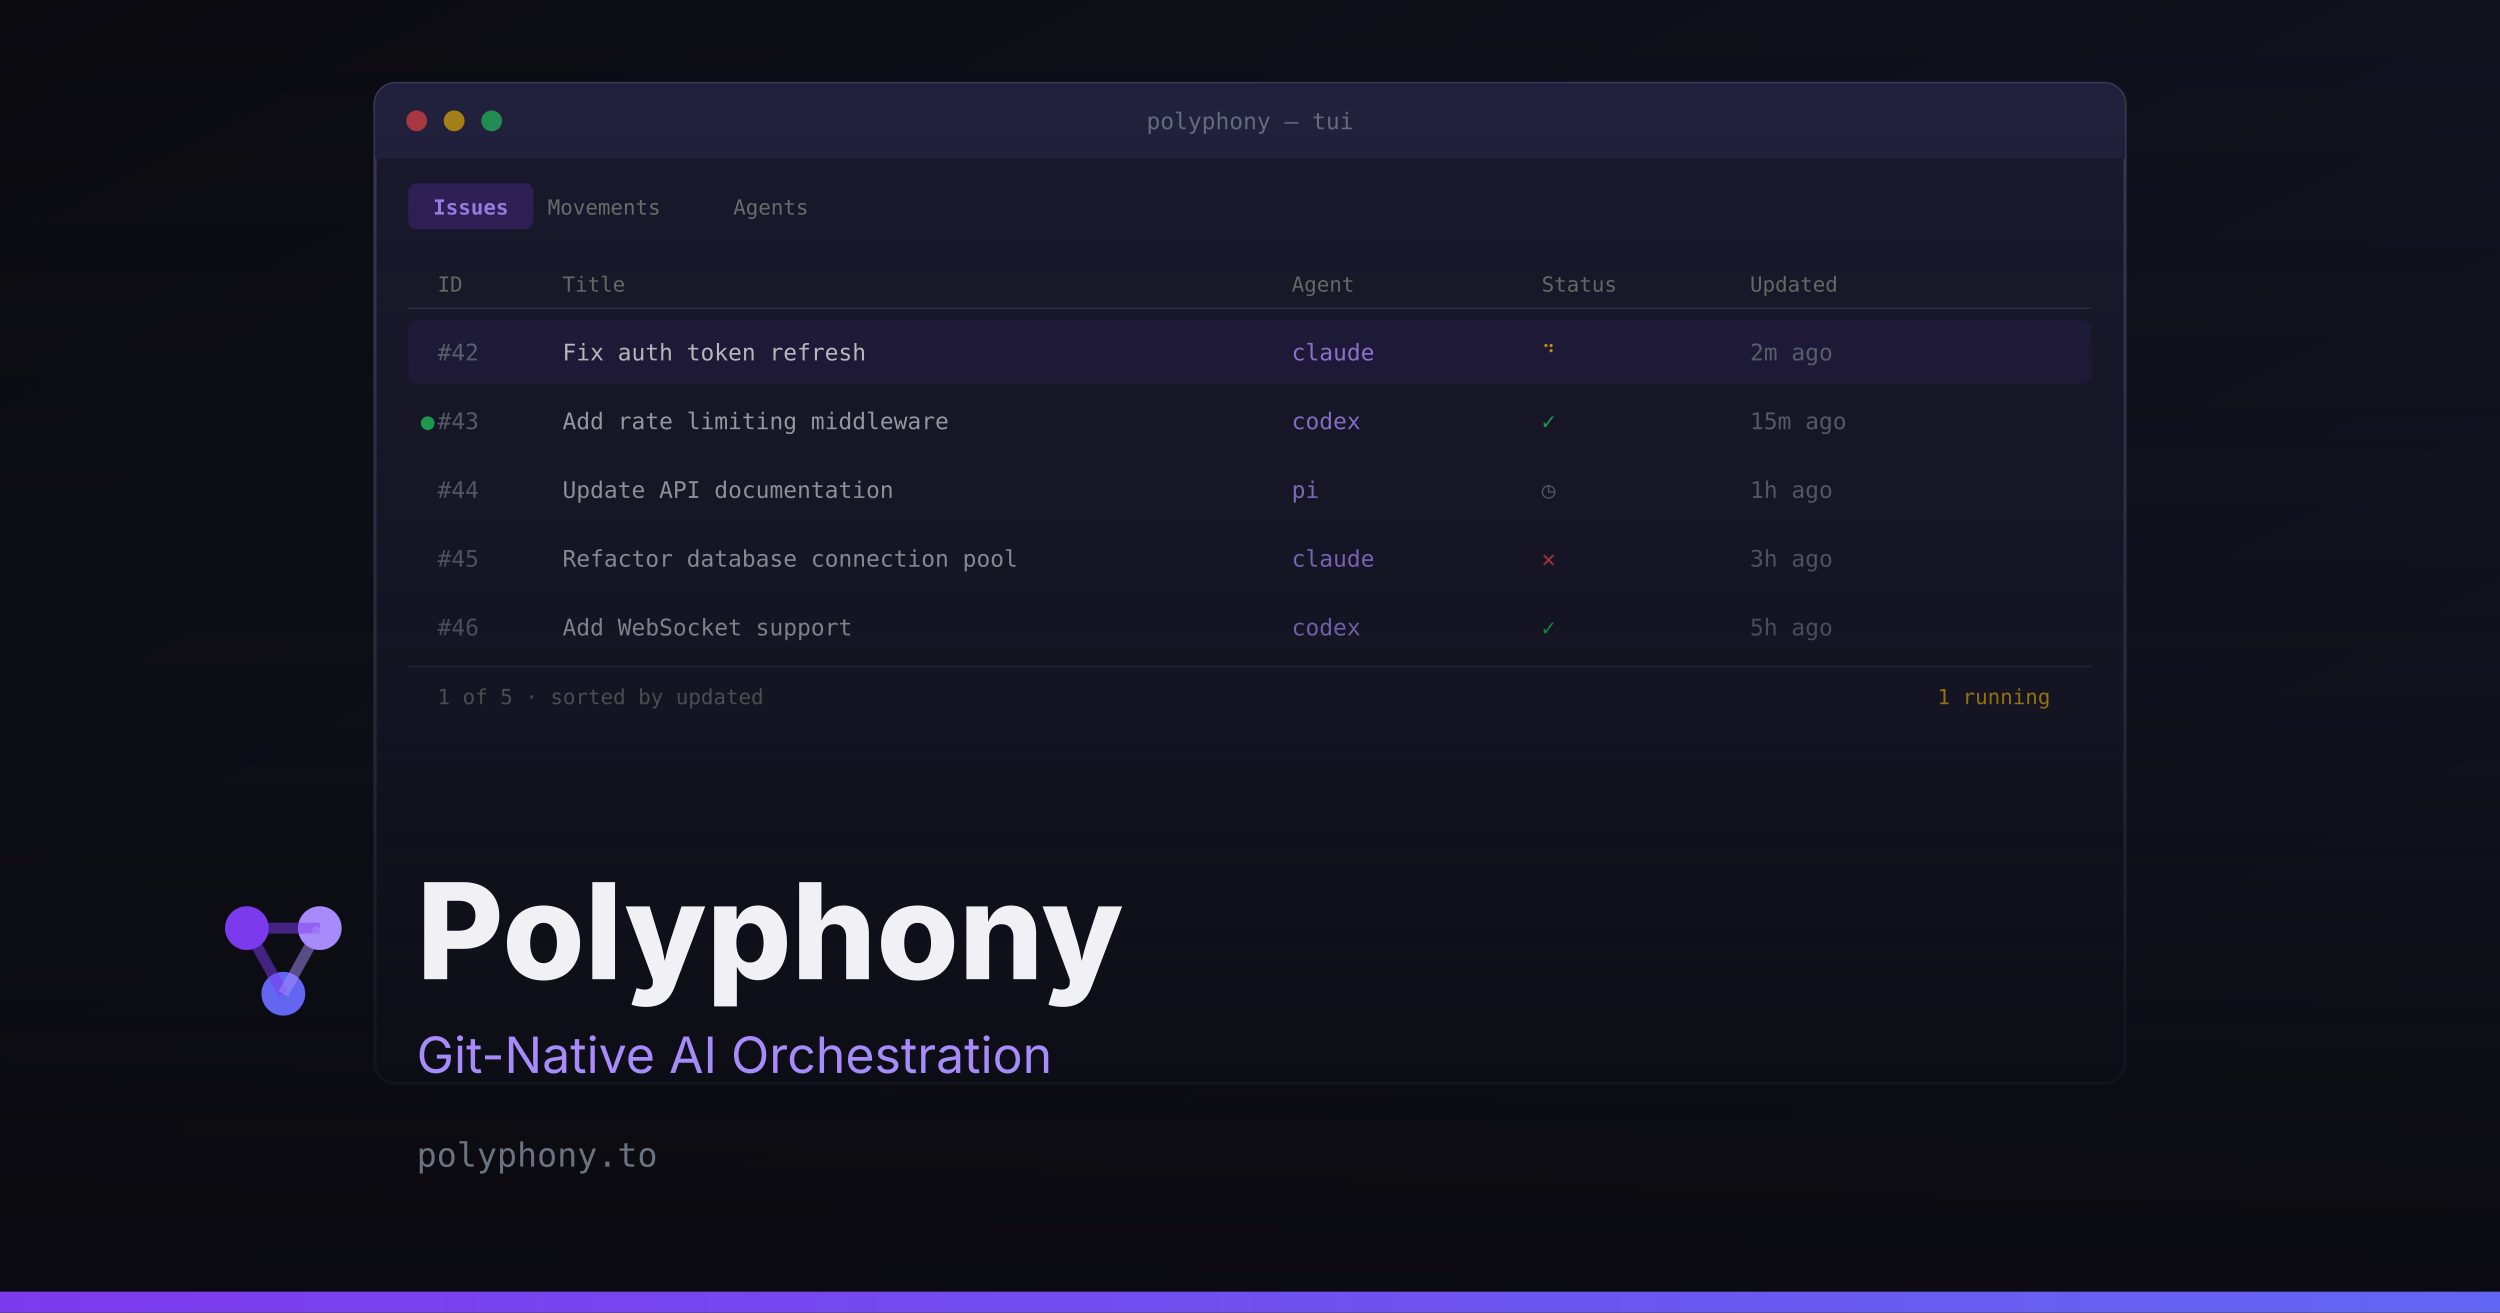
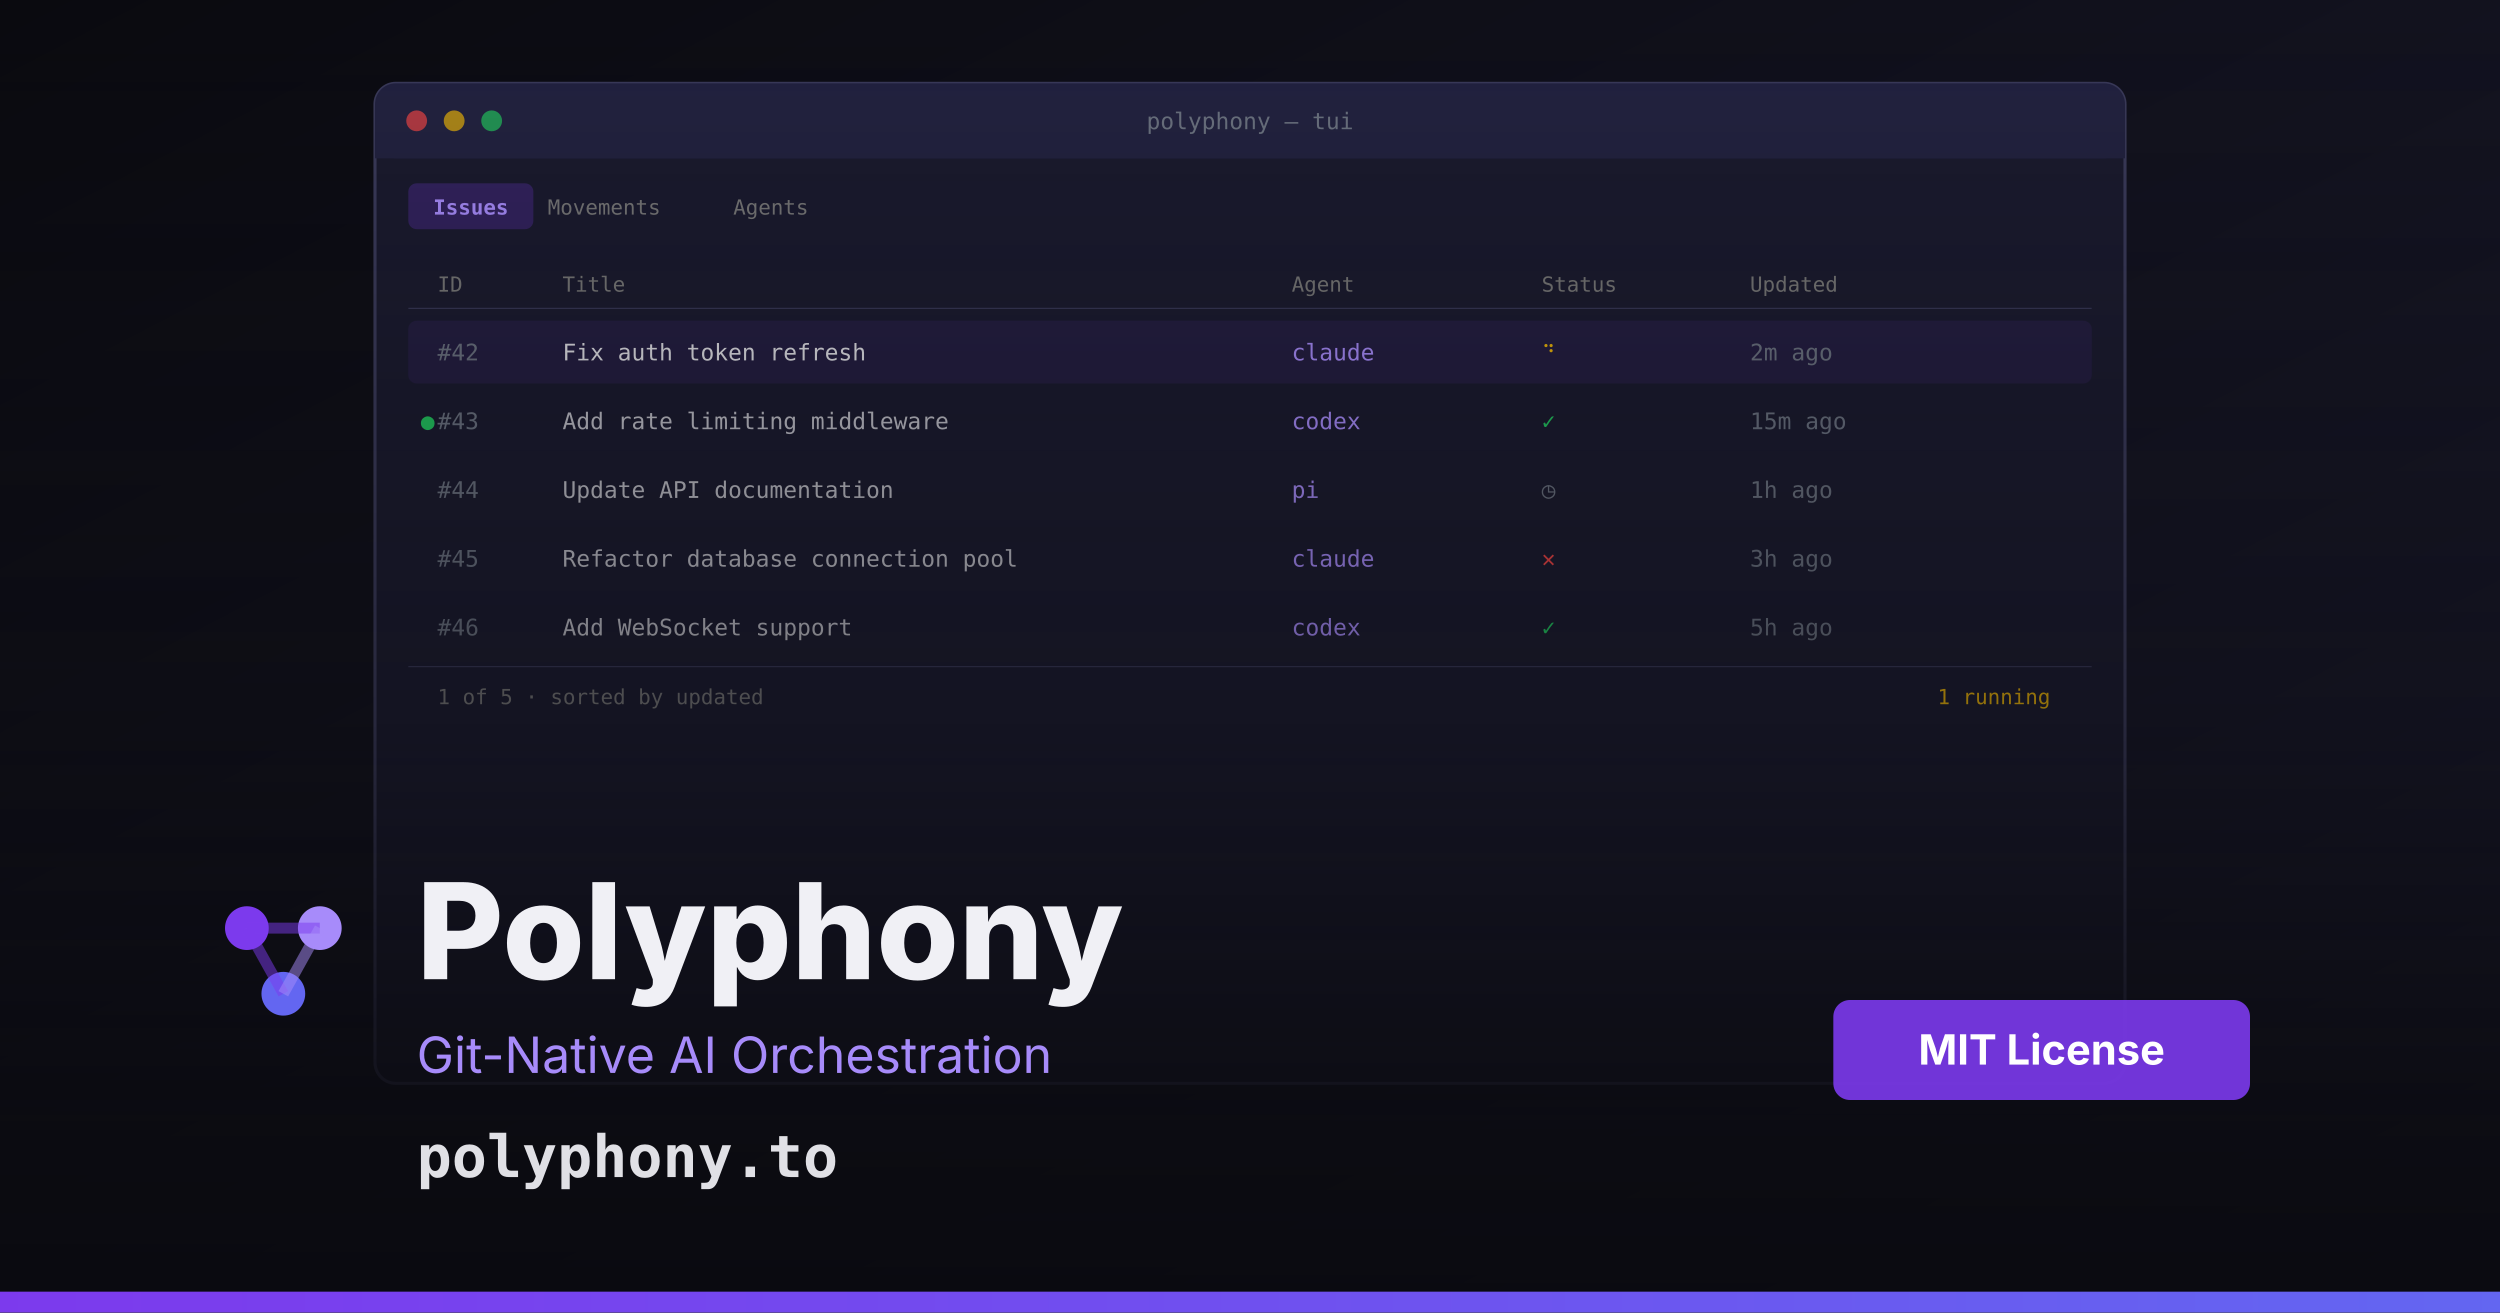
<svg xmlns="http://www.w3.org/2000/svg" width="1200" height="630" viewBox="0 0 1200 630">
  <defs>
    <linearGradient id="bg" x1="0%" y1="0%" x2="100%" y2="100%">
      <stop offset="0%" stop-color="#0a0a0f" />
      <stop offset="100%" stop-color="#1a1a2e" />
    </linearGradient>
    <linearGradient id="accent" x1="0%" y1="0%" x2="100%" y2="0%">
      <stop offset="0%" stop-color="#7c3aed" />
      <stop offset="100%" stop-color="#6366f1" />
    </linearGradient>
    <linearGradient id="overlay" x1="0%" y1="0%" x2="0%" y2="100%">
      <stop offset="0%" stop-color="#0a0a0f" stop-opacity="0" />
      <stop offset="55%" stop-color="#0a0a0f" stop-opacity="0.4" />
      <stop offset="85%" stop-color="#0a0a0f" stop-opacity="0.85" />
      <stop offset="100%" stop-color="#0a0a0f" stop-opacity="0.95" />
    </linearGradient>
  </defs>
  <rect width="1200" height="630" fill="url(#bg)" />
  <g transform="translate(180, 40)">
    <rect x="0" y="0" width="840" height="480" rx="10" fill="#1a1a2e" stroke="#3a3a5a" stroke-width="1.5" />
    <rect x="0" y="0" width="840" height="36" rx="10" fill="#222240" />
    <rect x="0" y="20" width="840" height="16" fill="#222240" />
    <circle cx="20" cy="18" r="5" fill="#ef4444" opacity="0.7" />
    <circle cx="38" cy="18" r="5" fill="#eab308" opacity="0.7" />
    <circle cx="56" cy="18" r="5" fill="#22c55e" opacity="0.7" />
    <text x="420" y="22" font-family="JetBrains Mono, monospace" font-size="11" fill="#6b7280" text-anchor="middle">polyphony — tui</text>
    <rect x="16" y="48" width="60" height="22" rx="4" fill="#7c3aed" opacity="0.25" />
    <text x="46" y="63" font-family="JetBrains Mono, monospace" font-size="10" font-weight="700" fill="#a78bfa" text-anchor="middle">Issues</text>
    <text x="110" y="63" font-family="JetBrains Mono, monospace" font-size="10" fill="#777" text-anchor="middle">Movements</text>
    <text x="190" y="63" font-family="JetBrains Mono, monospace" font-size="10" fill="#777" text-anchor="middle">Agents</text>
    <text x="30" y="100" font-family="JetBrains Mono, monospace" font-size="10" fill="#777">ID</text>
    <text x="90" y="100" font-family="JetBrains Mono, monospace" font-size="10" fill="#777">Title</text>
    <text x="440" y="100" font-family="JetBrains Mono, monospace" font-size="10" fill="#777">Agent</text>
    <text x="560" y="100" font-family="JetBrains Mono, monospace" font-size="10" fill="#777">Status</text>
    <text x="660" y="100" font-family="JetBrains Mono, monospace" font-size="10" fill="#777">Updated</text>
    <line x1="16" y1="108" x2="824" y2="108" stroke="#3a3a5a" stroke-width="0.5" />
    <rect x="16" y="114" width="808" height="30" rx="4" fill="#7c3aed" opacity="0.1" stroke="#7c3aed" stroke-opacity="0.2" stroke-width="0.5" />
    <text x="30" y="133" font-family="JetBrains Mono, monospace" font-size="11" fill="#6b7280">#42</text>
    <text x="90" y="133" font-family="JetBrains Mono, monospace" font-size="11" fill="#e0e0e5">Fix auth token refresh</text>
    <text x="440" y="133" font-family="JetBrains Mono, monospace" font-size="11" fill="#a78bfa">claude</text>
    <text x="560" y="133" font-family="JetBrains Mono, monospace" font-size="11" fill="#eab308">⠙</text>
    <text x="660" y="133" font-family="JetBrains Mono, monospace" font-size="11" fill="#6b7280">2m ago</text>
    <text x="22" y="166" font-family="JetBrains Mono, monospace" font-size="11" fill="#22c55e">●</text>
    <text x="30" y="166" font-family="JetBrains Mono, monospace" font-size="11" fill="#6b7280">#43</text>
    <text x="90" y="166" font-family="JetBrains Mono, monospace" font-size="11" fill="#c0c0c8">Add rate limiting middleware</text>
    <text x="440" y="166" font-family="JetBrains Mono, monospace" font-size="11" fill="#a78bfa">codex</text>
    <text x="560" y="166" font-family="JetBrains Mono, monospace" font-size="11" fill="#22c55e">✓</text>
    <text x="660" y="166" font-family="JetBrains Mono, monospace" font-size="11" fill="#6b7280">15m ago</text>
    <text x="30" y="199" font-family="JetBrains Mono, monospace" font-size="11" fill="#6b7280">#44</text>
    <text x="90" y="199" font-family="JetBrains Mono, monospace" font-size="11" fill="#c0c0c8">Update API documentation</text>
    <text x="440" y="199" font-family="JetBrains Mono, monospace" font-size="11" fill="#a78bfa">pi</text>
    <text x="560" y="199" font-family="JetBrains Mono, monospace" font-size="11" fill="#6b7280">◷</text>
    <text x="660" y="199" font-family="JetBrains Mono, monospace" font-size="11" fill="#6b7280">1h ago</text>
    <text x="30" y="232" font-family="JetBrains Mono, monospace" font-size="11" fill="#6b7280">#45</text>
    <text x="90" y="232" font-family="JetBrains Mono, monospace" font-size="11" fill="#c0c0c8">Refactor database connection pool</text>
    <text x="440" y="232" font-family="JetBrains Mono, monospace" font-size="11" fill="#a78bfa">claude</text>
    <text x="560" y="232" font-family="JetBrains Mono, monospace" font-size="11" fill="#ef4444">✕</text>
    <text x="660" y="232" font-family="JetBrains Mono, monospace" font-size="11" fill="#6b7280">3h ago</text>
    <text x="30" y="265" font-family="JetBrains Mono, monospace" font-size="11" fill="#6b7280">#46</text>
    <text x="90" y="265" font-family="JetBrains Mono, monospace" font-size="11" fill="#c0c0c8">Add WebSocket support</text>
    <text x="440" y="265" font-family="JetBrains Mono, monospace" font-size="11" fill="#a78bfa">codex</text>
    <text x="560" y="265" font-family="JetBrains Mono, monospace" font-size="11" fill="#22c55e">✓</text>
    <text x="660" y="265" font-family="JetBrains Mono, monospace" font-size="11" fill="#6b7280">5h ago</text>
    <line x1="16" y1="280" x2="824" y2="280" stroke="#3a3a5a" stroke-width="0.5" />
    <text x="30" y="298" font-family="JetBrains Mono, monospace" font-size="10" fill="#777">1 of 5 · sorted by updated</text>
    <text x="750" y="298" font-family="JetBrains Mono, monospace" font-size="10" fill="#eab308">1 running</text>
  </g>
  <rect width="1200" height="630" fill="url(#overlay)" />
  <g transform="translate(80, 400) scale(3.5)">
    <circle cx="11" cy="13" r="3" fill="#7c3aed" />
    <circle cx="21" cy="13" r="3" fill="#a78bfa" />
    <circle cx="16" cy="22" r="3" fill="#6366f1" />
    <line x1="11" y1="13" x2="21" y2="13" stroke="#7c3aed" stroke-width="1.5" opacity="0.5" />
    <line x1="11" y1="13" x2="16" y2="22" stroke="#7c3aed" stroke-width="1.5" opacity="0.5" />
    <line x1="21" y1="13" x2="16" y2="22" stroke="#a78bfa" stroke-width="1.5" opacity="0.5" />
  </g>
  <text x="200" y="470" font-family="Inter, system-ui, sans-serif" font-size="64" font-weight="800" fill="#f0f0f5">Polyphony</text>
  <text x="200" y="515" font-family="Inter, system-ui, sans-serif" font-size="24" font-weight="400" fill="#a78bfa">Git-Native AI Orchestration</text>
-   <text x="200" y="560" font-family="JetBrains Mono, monospace" font-size="16" font-weight="400" fill="#6b7280">polyphony.to</text>
+   <text x="200" y="565" font-family="JetBrains Mono, monospace" font-size="28" font-weight="600" fill="#e0e0e5">polyphony.to</text>
+   <rect x="880" y="480" width="200" height="48" rx="8" fill="#7c3aed" opacity="0.9" />
+   <text x="980" y="511" font-family="Inter, system-ui, sans-serif" font-size="20" font-weight="700" fill="#ffffff" text-anchor="middle">MIT License</text>
  <rect x="0" y="620" width="1200" height="10" fill="url(#accent)" />
</svg>
